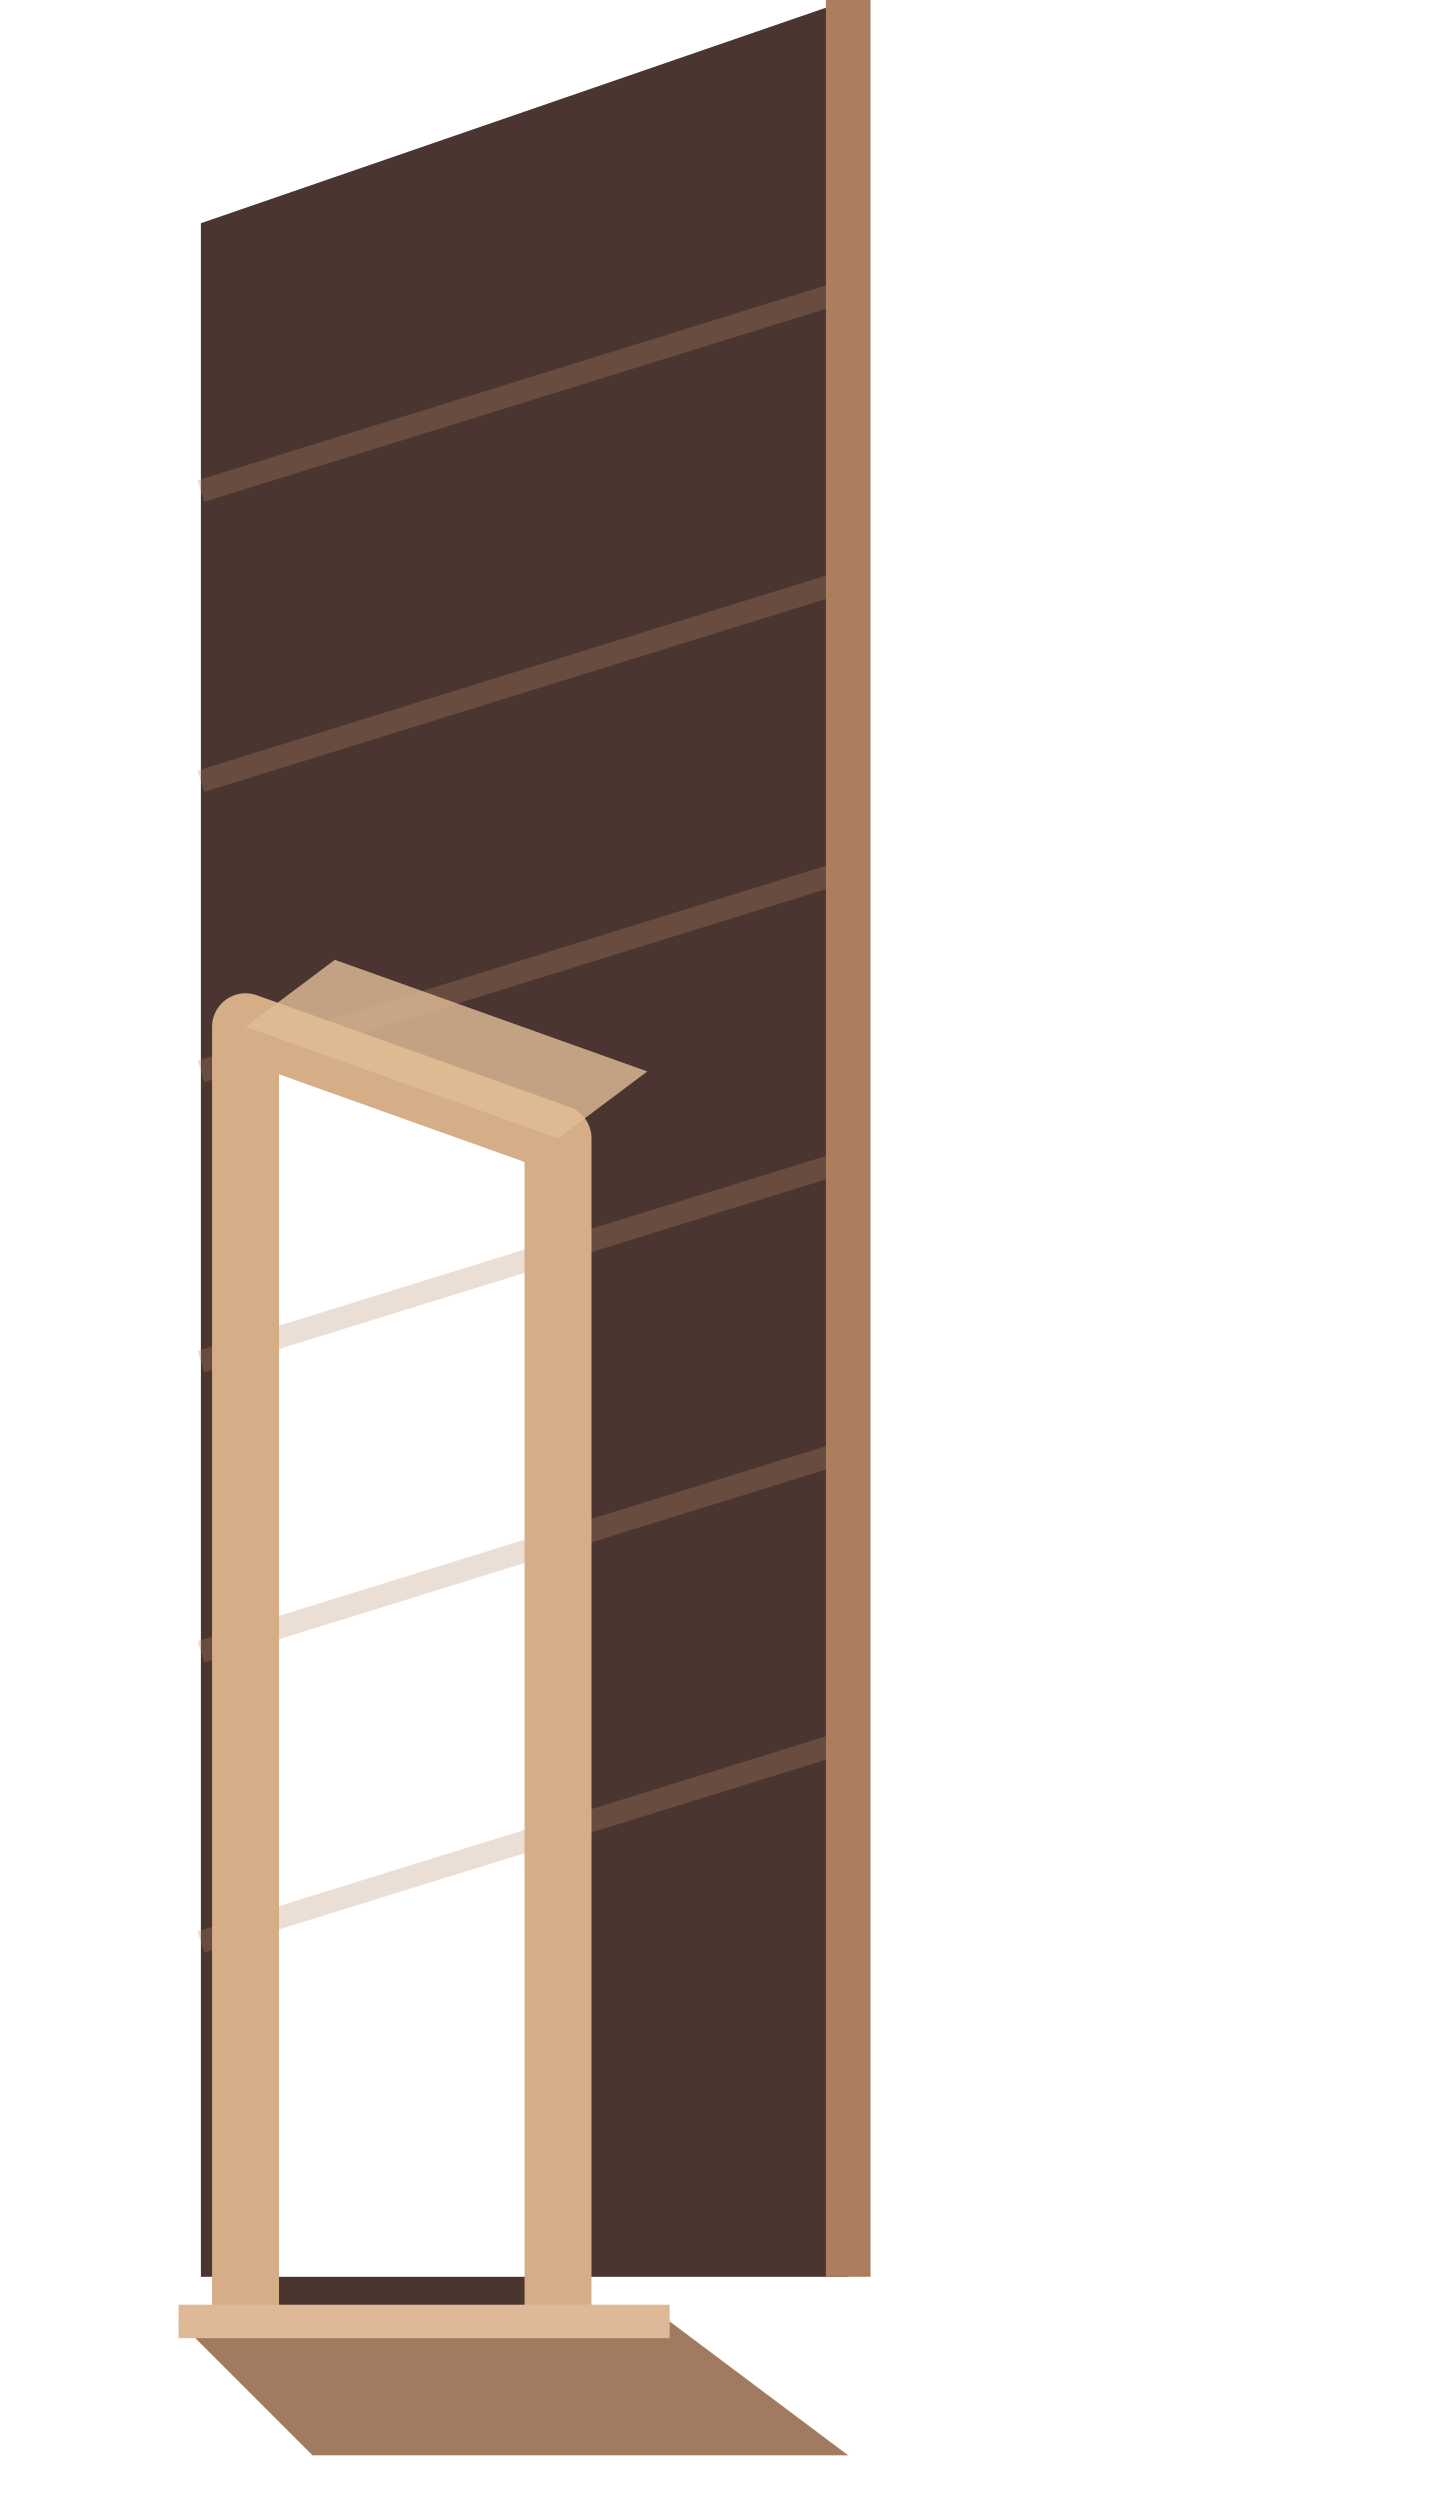
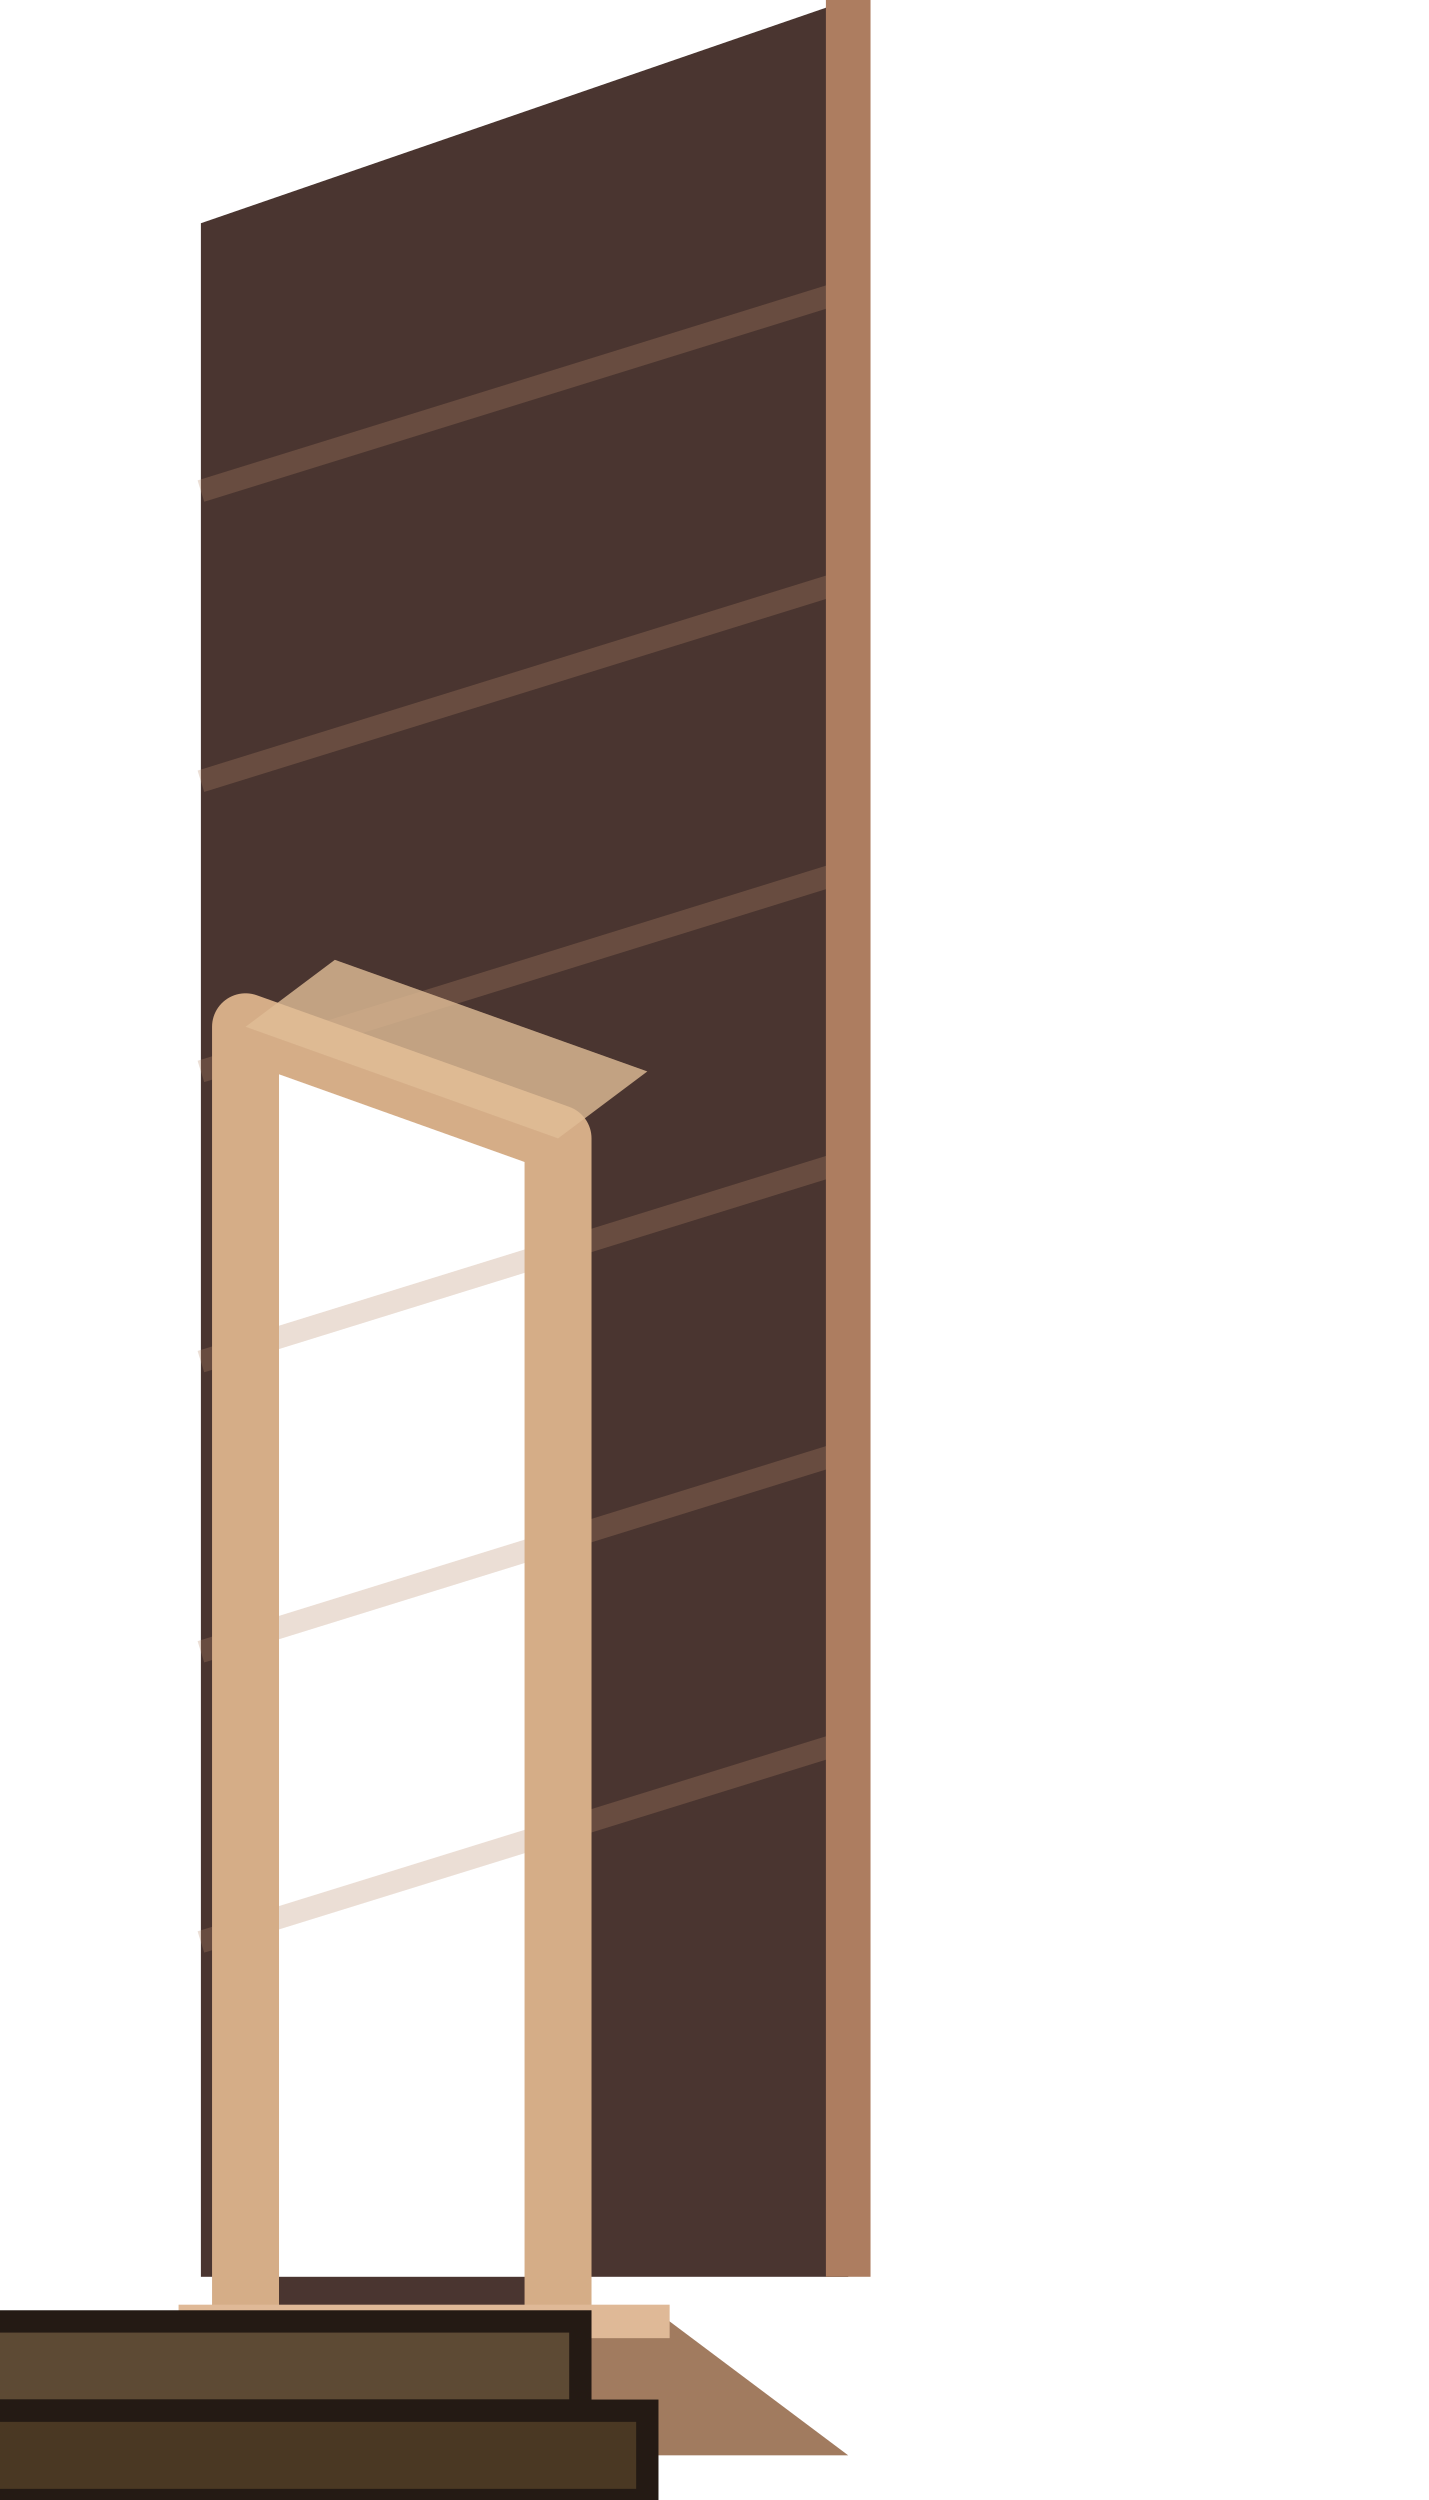
<svg xmlns="http://www.w3.org/2000/svg" width="64" height="112" viewBox="0 0 64 112">
  <g id="gable-end">
    <path d="M9 10L38 0V102H9Z M11 46L25 51V105H11Z" fill="#4a3530" fill-rule="evenodd" />
    <path d="M9 22l29-9M9 35l29-9M9 48l29-9M9 61l29-9M9 74l29-9M9 87l29-9" fill="none" stroke="#b88a69" stroke-opacity=".28" />
    <path d="M38 0V102" stroke="#ad7d60" stroke-width="2" />
  </g>
  <g id="jamb">
    <path d="M11 105V46l14 5v54" fill="none" stroke="#d5ad87" stroke-width="3" stroke-linejoin="round" />
    <path d="M11 46l14 5 4-3-14-5Z" fill="#e0bd96" opacity=".8" />
    <path d="M8 104h22l8 6H14Z" fill="#a17b5f" />
    <path d="M8 104h22" stroke="#dfb997" stroke-width="1.5" />
  </g>
+   <g id="porch-steps">
+     <rect x="-14" y="104" width="40" height="4" fill="#5d4a34" stroke="#241a14" />
+     <rect x="-17" y="108" width="46" height="4" fill="#4a3823" stroke="#241a14" />
+   </g>
</svg>
